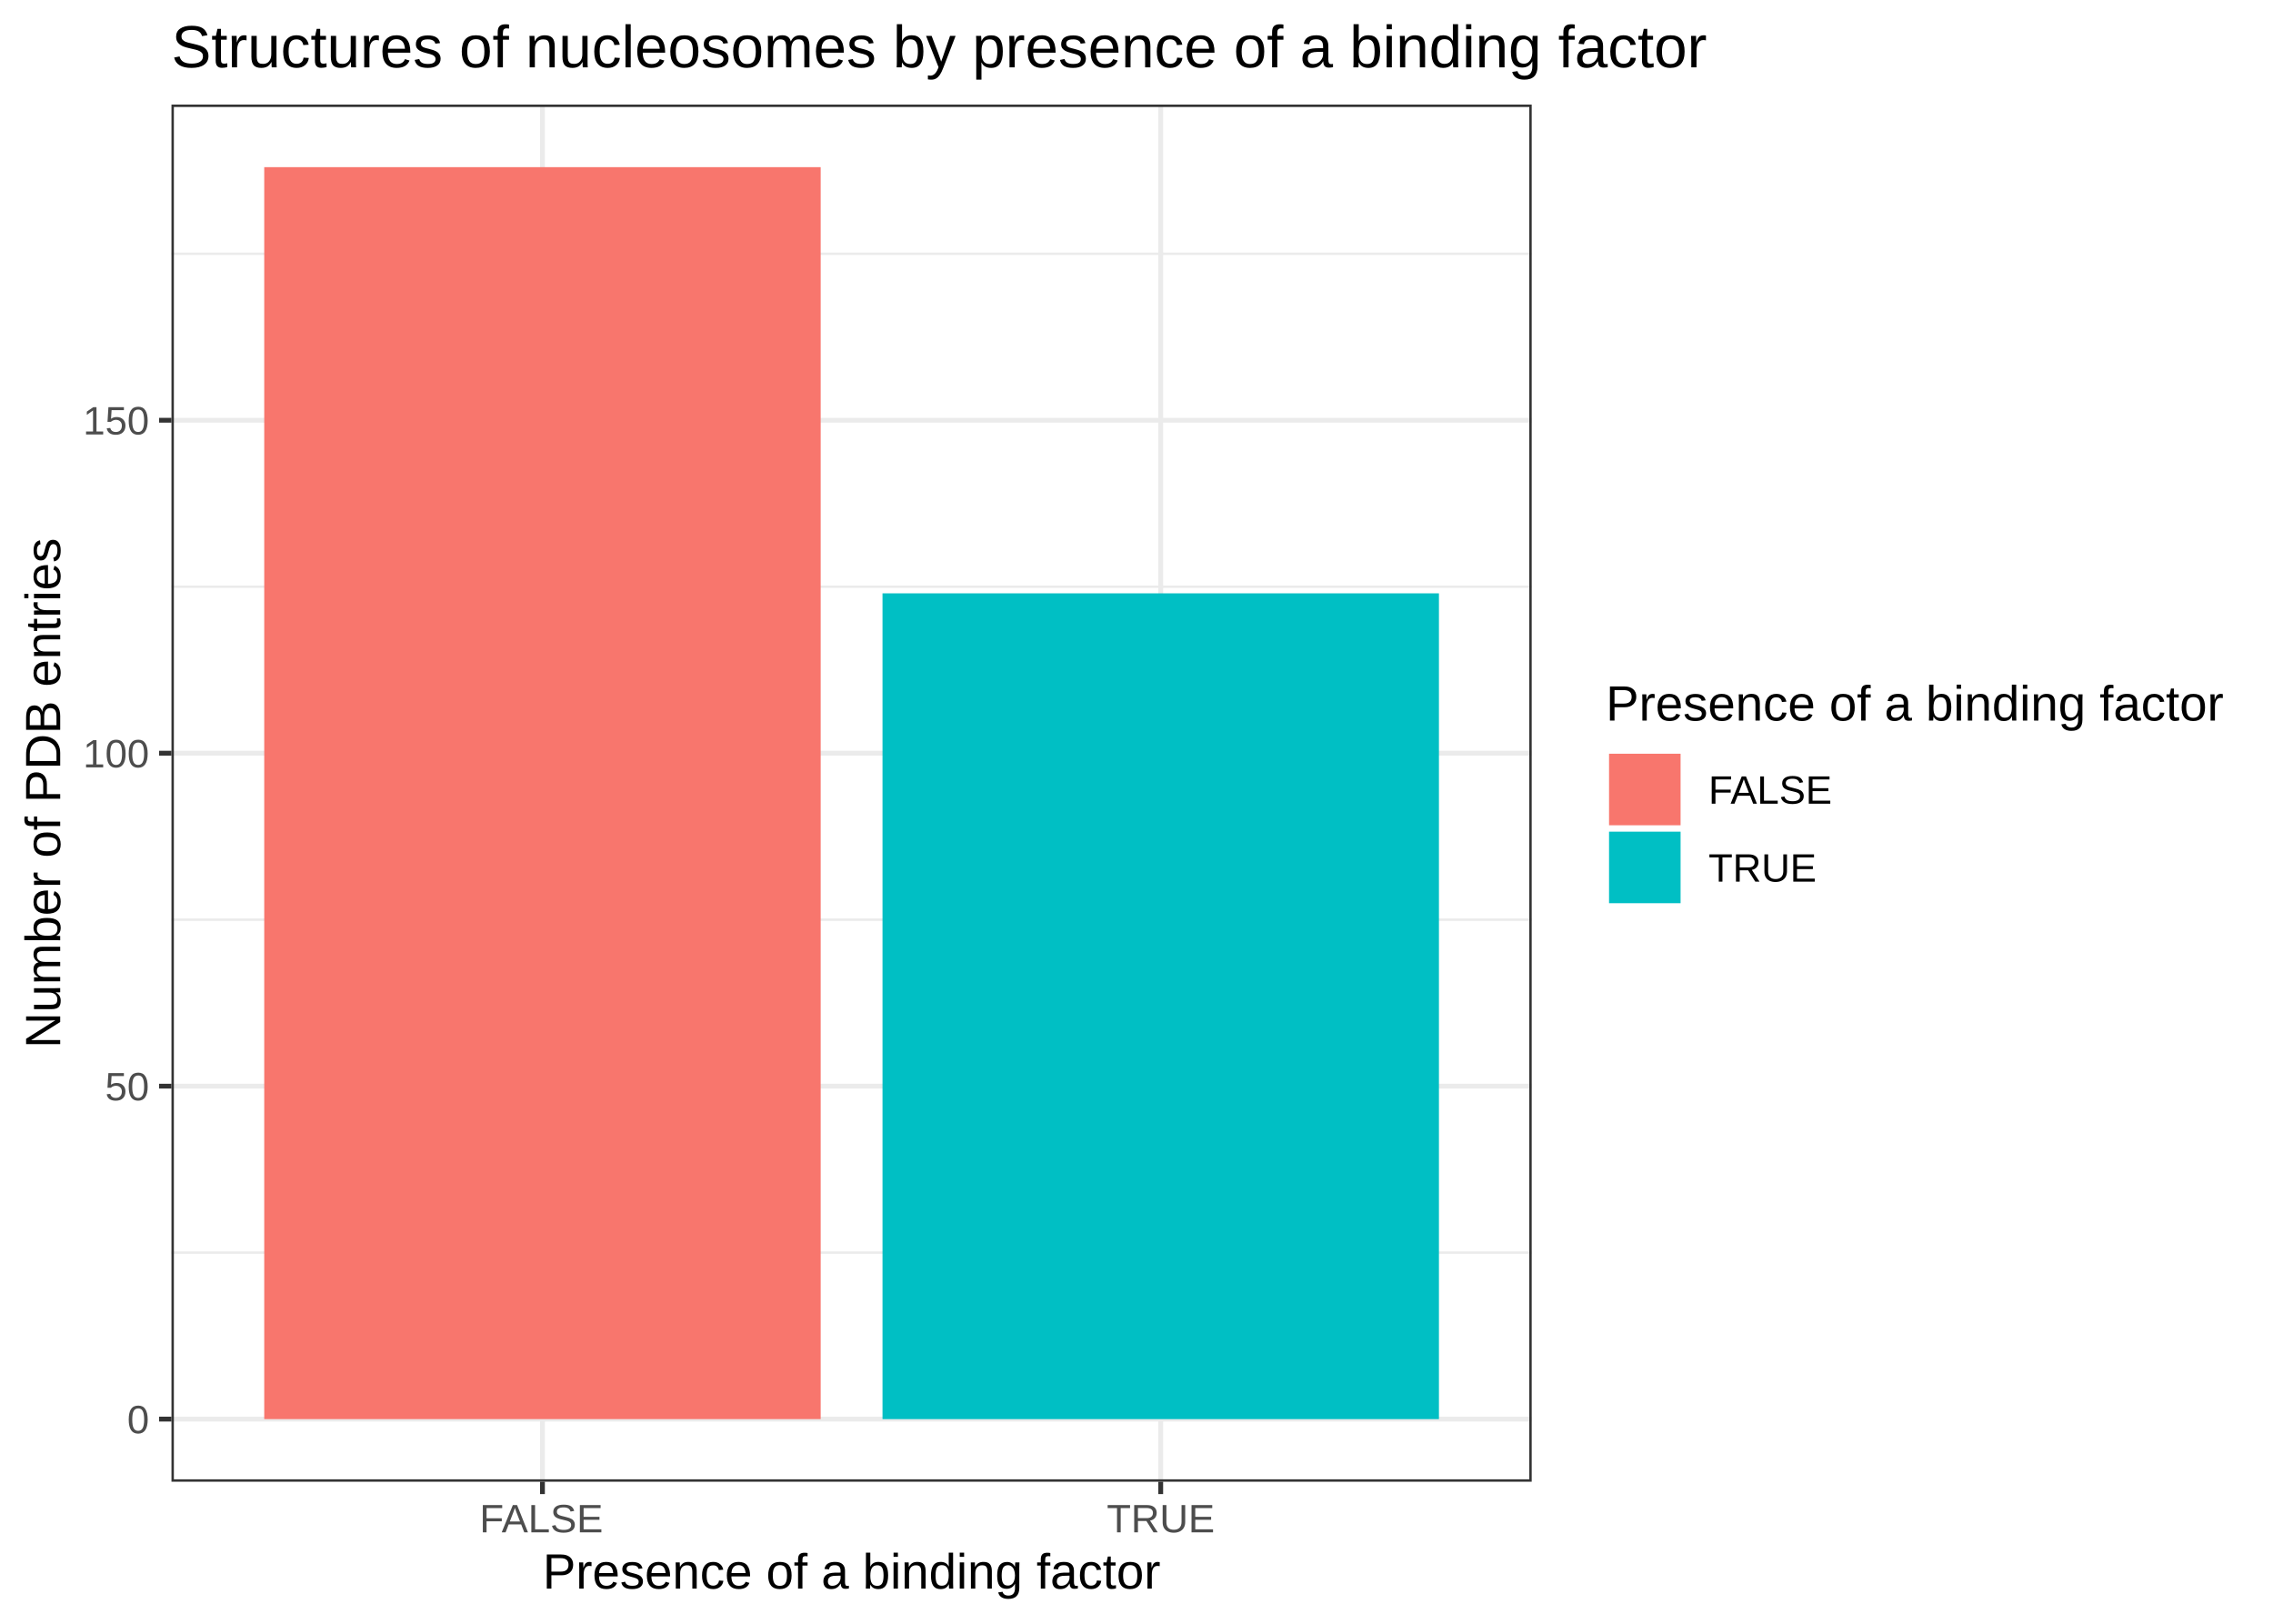
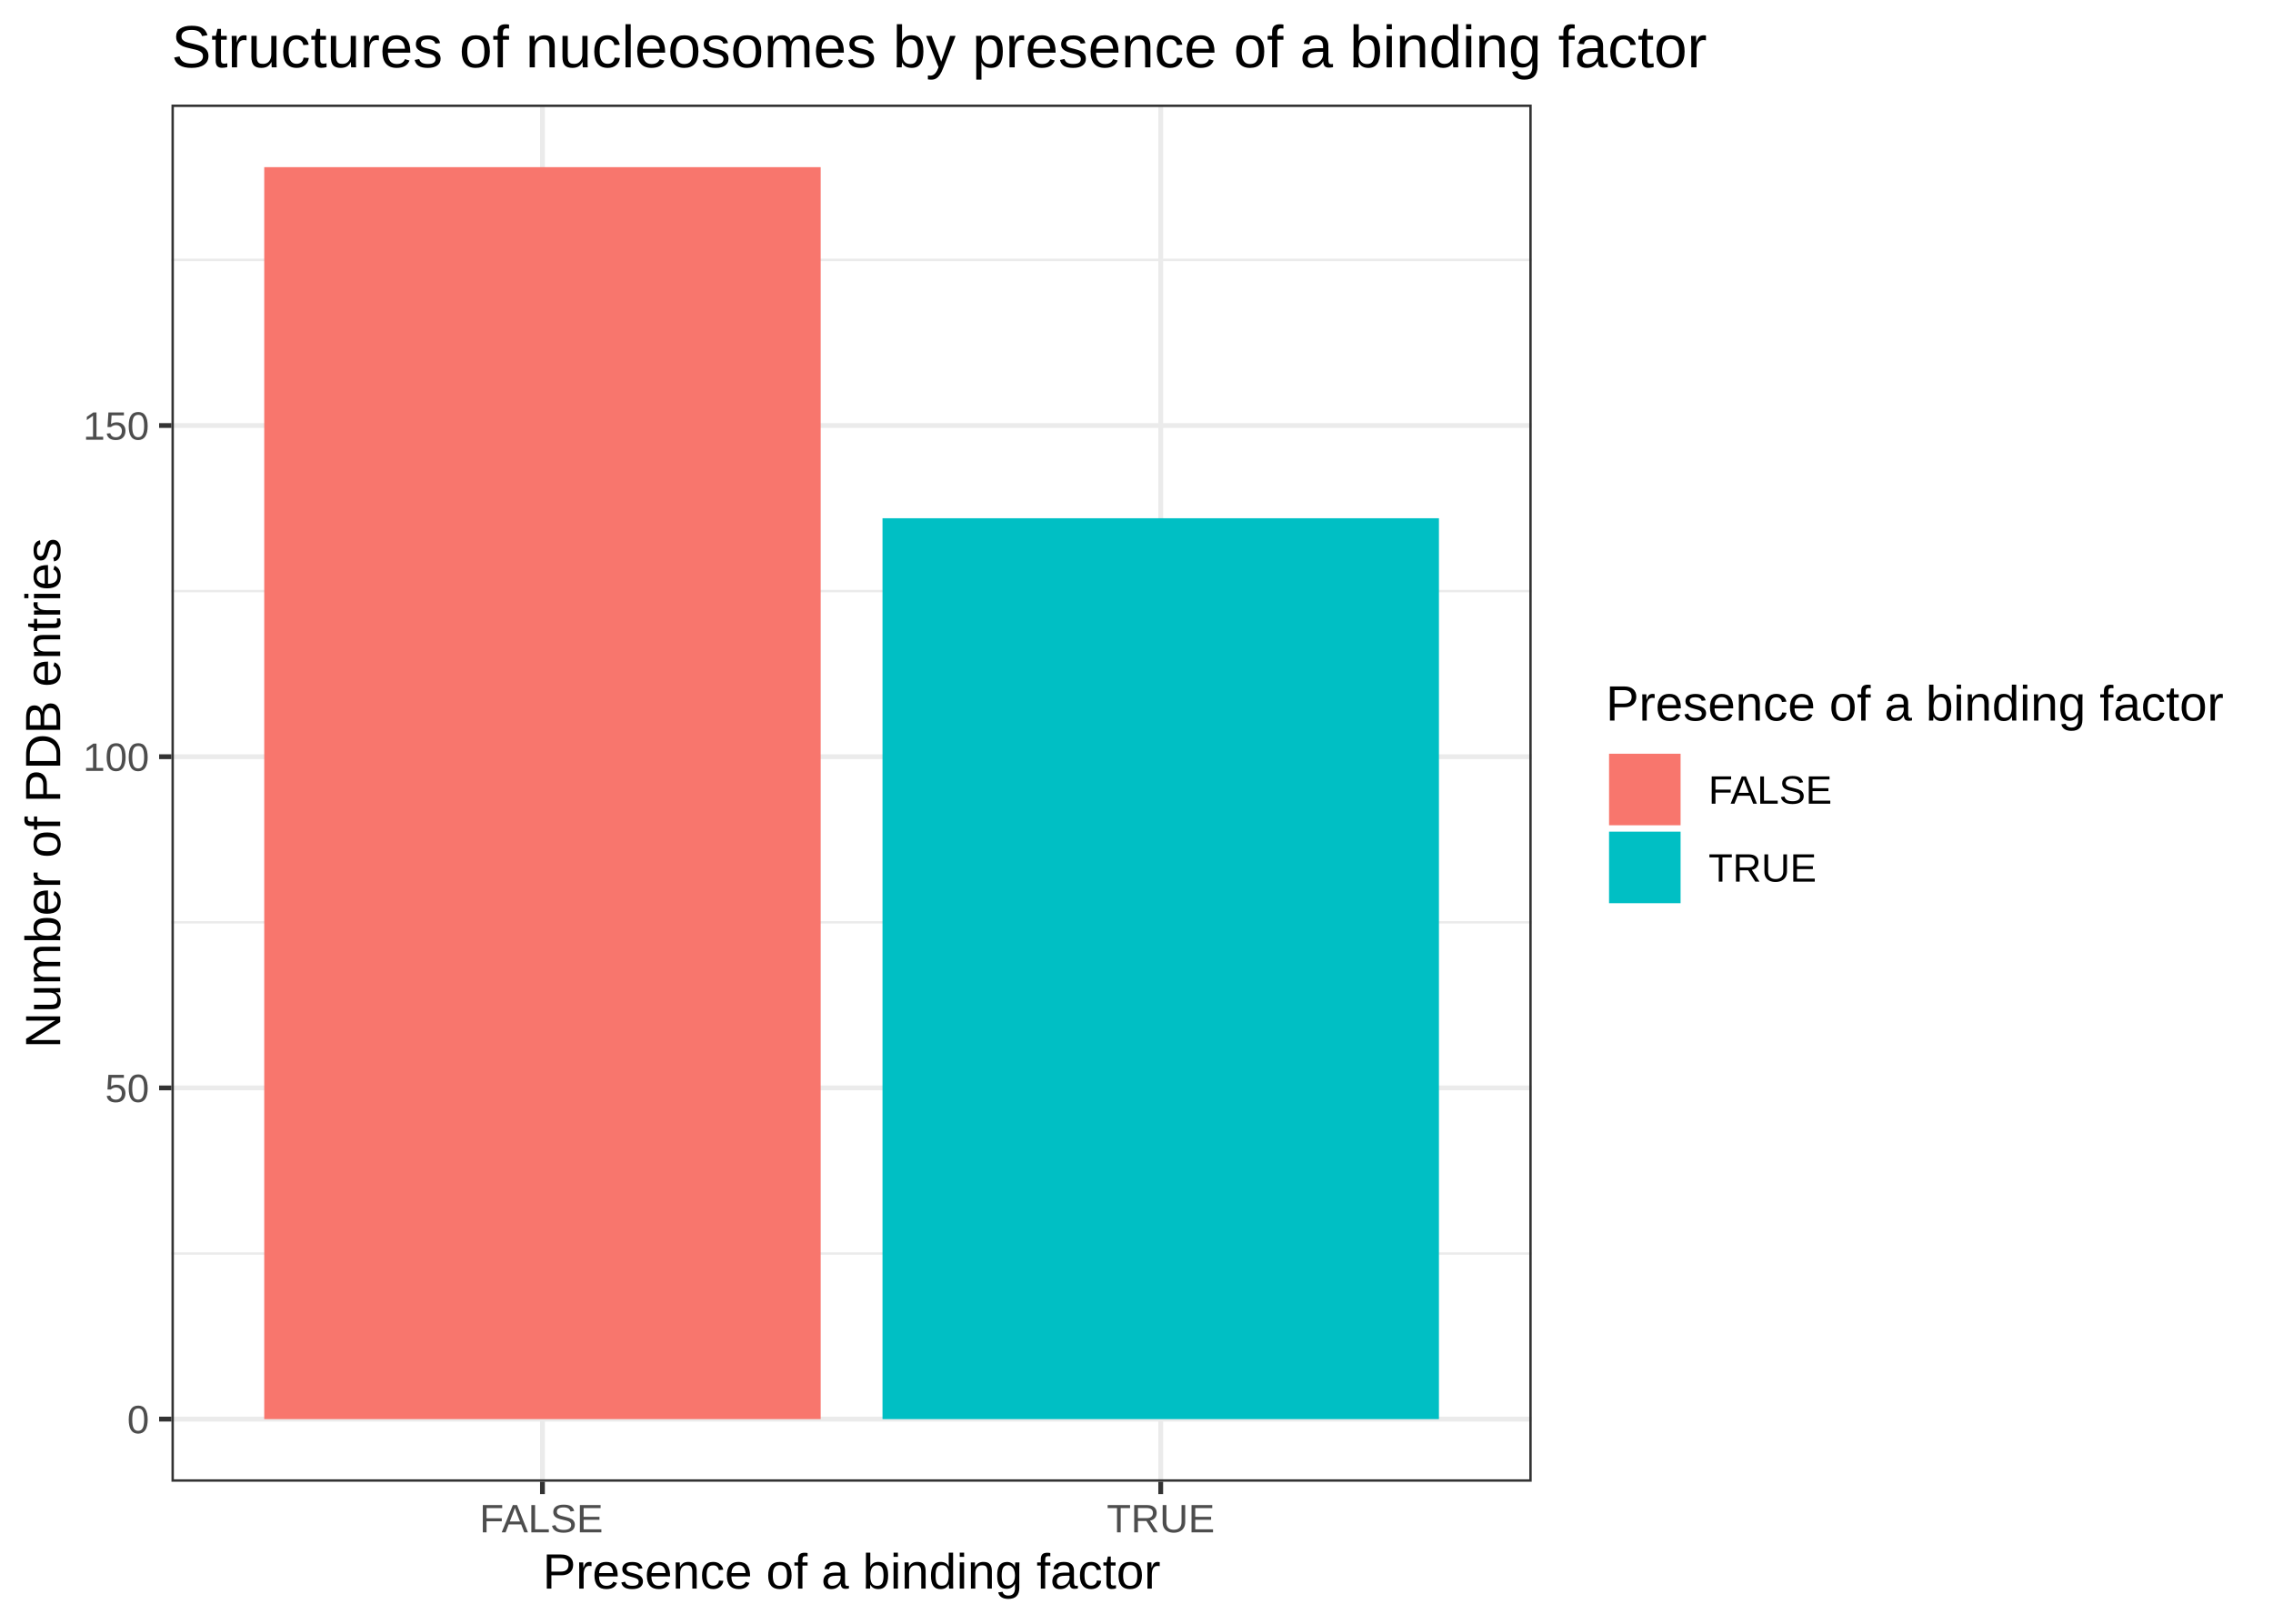
<svg xmlns="http://www.w3.org/2000/svg" viewBox="0 0 504.00 360.00">
  <defs>
    <style type="text/css">
    line, polyline, polygon, path, rect, circle {
      fill: none;
      stroke: #000000;
      stroke-linecap: round;
      stroke-linejoin: round;
      stroke-miterlimit: 10.00;
    }
  </style>
  </defs>
  <rect width="100%" height="100%" style="stroke: none; fill: #FFFFFF;" />
  <rect x="0" y="0" width="504.00" height="360.00" style="stroke-width: 1.07; stroke: #FFFFFF; fill: #FFFFFF;" />
  <defs>
    <clipPath id="cpMzguMDJ8MzM5LjYzfDMyOC41MXwyMy4xOQ==">
      <rect x="38.02" y="23.19" width="301.61" height="305.32" />
    </clipPath>
  </defs>
  <rect x="38.02" y="23.19" width="301.61" height="305.32" style="stroke-width: 1.07; stroke: none; fill: #FFFFFF;" clip-path="url(#cpMzguMDJ8MzM5LjYzfDMyOC41MXwyMy4xOQ==)" />
-   <polyline points="38.02,277.72 339.63,277.72 " style="stroke-width: 0.53; stroke: #EBEBEB; stroke-linecap: butt;" clip-path="url(#cpMzguMDJ8MzM5LjYzfDMyOC41MXwyMy4xOQ==)" />
-   <polyline points="38.02,203.90 339.63,203.90 " style="stroke-width: 0.53; stroke: #EBEBEB; stroke-linecap: butt;" clip-path="url(#cpMzguMDJ8MzM5LjYzfDMyOC41MXwyMy4xOQ==)" />
-   <polyline points="38.02,130.08 339.63,130.08 " style="stroke-width: 0.53; stroke: #EBEBEB; stroke-linecap: butt;" clip-path="url(#cpMzguMDJ8MzM5LjYzfDMyOC41MXwyMy4xOQ==)" />
-   <polyline points="38.02,56.26 339.63,56.26 " style="stroke-width: 0.53; stroke: #EBEBEB; stroke-linecap: butt;" clip-path="url(#cpMzguMDJ8MzM5LjYzfDMyOC41MXwyMy4xOQ==)" />
+   <polyline points="38.02,277.92 339.63,277.92 " style="stroke-width: 0.53; stroke: #EBEBEB; stroke-linecap: butt;" clip-path="url(#cpMzguMDJ8MzM5LjYzfDMyOC41MXwyMy4xOQ==)" />
+   <polyline points="38.02,204.49 339.63,204.49 " style="stroke-width: 0.53; stroke: #EBEBEB; stroke-linecap: butt;" clip-path="url(#cpMzguMDJ8MzM5LjYzfDMyOC41MXwyMy4xOQ==)" />
+   <polyline points="38.02,131.05 339.63,131.05 " style="stroke-width: 0.53; stroke: #EBEBEB; stroke-linecap: butt;" clip-path="url(#cpMzguMDJ8MzM5LjYzfDMyOC41MXwyMy4xOQ==)" />
+   <polyline points="38.02,57.62 339.63,57.62 " style="stroke-width: 0.53; stroke: #EBEBEB; stroke-linecap: butt;" clip-path="url(#cpMzguMDJ8MzM5LjYzfDMyOC41MXwyMy4xOQ==)" />
  <polyline points="38.02,314.63 339.63,314.63 " style="stroke-width: 1.07; stroke: #EBEBEB; stroke-linecap: butt;" clip-path="url(#cpMzguMDJ8MzM5LjYzfDMyOC41MXwyMy4xOQ==)" />
-   <polyline points="38.02,240.81 339.63,240.81 " style="stroke-width: 1.07; stroke: #EBEBEB; stroke-linecap: butt;" clip-path="url(#cpMzguMDJ8MzM5LjYzfDMyOC41MXwyMy4xOQ==)" />
-   <polyline points="38.02,166.99 339.63,166.99 " style="stroke-width: 1.07; stroke: #EBEBEB; stroke-linecap: butt;" clip-path="url(#cpMzguMDJ8MzM5LjYzfDMyOC41MXwyMy4xOQ==)" />
-   <polyline points="38.02,93.17 339.63,93.17 " style="stroke-width: 1.07; stroke: #EBEBEB; stroke-linecap: butt;" clip-path="url(#cpMzguMDJ8MzM5LjYzfDMyOC41MXwyMy4xOQ==)" />
+   <polyline points="38.02,241.20 339.63,241.20 " style="stroke-width: 1.07; stroke: #EBEBEB; stroke-linecap: butt;" clip-path="url(#cpMzguMDJ8MzM5LjYzfDMyOC41MXwyMy4xOQ==)" />
+   <polyline points="38.02,167.77 339.63,167.77 " style="stroke-width: 1.07; stroke: #EBEBEB; stroke-linecap: butt;" clip-path="url(#cpMzguMDJ8MzM5LjYzfDMyOC41MXwyMy4xOQ==)" />
+   <polyline points="38.02,94.34 339.63,94.34 " style="stroke-width: 1.07; stroke: #EBEBEB; stroke-linecap: butt;" clip-path="url(#cpMzguMDJ8MzM5LjYzfDMyOC41MXwyMy4xOQ==)" />
  <polyline points="120.28,328.51 120.28,23.19 " style="stroke-width: 1.07; stroke: #EBEBEB; stroke-linecap: butt;" clip-path="url(#cpMzguMDJ8MzM5LjYzfDMyOC41MXwyMy4xOQ==)" />
  <polyline points="257.37,328.51 257.37,23.19 " style="stroke-width: 1.07; stroke: #EBEBEB; stroke-linecap: butt;" clip-path="url(#cpMzguMDJ8MzM5LjYzfDMyOC41MXwyMy4xOQ==)" />
  <rect x="58.59" y="37.06" width="123.38" height="277.57" style="stroke-width: 1.07; stroke: none; stroke-linecap: square; stroke-linejoin: miter; fill: #F8766D;" clip-path="url(#cpMzguMDJ8MzM5LjYzfDMyOC41MXwyMy4xOQ==)" />
-   <rect x="195.68" y="131.55" width="123.38" height="183.08" style="stroke-width: 1.07; stroke: none; stroke-linecap: square; stroke-linejoin: miter; fill: #00BFC4;" clip-path="url(#cpMzguMDJ8MzM5LjYzfDMyOC41MXwyMy4xOQ==)" />
+   <rect x="195.68" y="114.90" width="123.38" height="199.73" style="stroke-width: 1.07; stroke: none; stroke-linecap: square; stroke-linejoin: miter; fill: #00BFC4;" clip-path="url(#cpMzguMDJ8MzM5LjYzfDMyOC41MXwyMy4xOQ==)" />
  <rect x="38.02" y="23.19" width="301.61" height="305.32" style="stroke-width: 1.07; stroke: #333333;" clip-path="url(#cpMzguMDJ8MzM5LjYzfDMyOC41MXwyMy4xOQ==)" />
  <defs>
    <clipPath id="cpMC4wMHw1MDQuMDB8MzYwLjAwfDAuMDA=">
      <rect x="0.00" y="0.00" width="504.00" height="360.00" />
    </clipPath>
  </defs>
  <g clip-path="url(#cpMC4wMHw1MDQuMDB8MzYwLjAwfDAuMDA=)">
    <text x="28.20" y="317.78" style="font-size: 8.80px; fill: #4D4D4D; font-family: Arial;" textLength="4.89px" lengthAdjust="spacingAndGlyphs">0</text>
  </g>
  <g clip-path="url(#cpMC4wMHw1MDQuMDB8MzYwLjAwfDAuMDA=)">
-     <text x="23.30" y="243.96" style="font-size: 8.80px; fill: #4D4D4D; font-family: Arial;" textLength="9.79px" lengthAdjust="spacingAndGlyphs">50</text>
+     <text x="23.30" y="244.35" style="font-size: 8.80px; fill: #4D4D4D; font-family: Arial;" textLength="9.79px" lengthAdjust="spacingAndGlyphs">50</text>
  </g>
  <g clip-path="url(#cpMC4wMHw1MDQuMDB8MzYwLjAwfDAuMDA=)">
-     <text x="18.41" y="170.14" style="font-size: 8.80px; fill: #4D4D4D; font-family: Arial;" textLength="14.68px" lengthAdjust="spacingAndGlyphs">100</text>
+     <text x="18.41" y="170.92" style="font-size: 8.80px; fill: #4D4D4D; font-family: Arial;" textLength="14.68px" lengthAdjust="spacingAndGlyphs">100</text>
  </g>
  <g clip-path="url(#cpMC4wMHw1MDQuMDB8MzYwLjAwfDAuMDA=)">
-     <text x="18.41" y="96.32" style="font-size: 8.80px; fill: #4D4D4D; font-family: Arial;" textLength="14.68px" lengthAdjust="spacingAndGlyphs">150</text>
+     <text x="18.41" y="97.49" style="font-size: 8.80px; fill: #4D4D4D; font-family: Arial;" textLength="14.68px" lengthAdjust="spacingAndGlyphs">150</text>
  </g>
  <polyline points="35.28,314.63 38.02,314.63 " style="stroke-width: 1.07; stroke: #333333; stroke-linecap: butt;" clip-path="url(#cpMC4wMHw1MDQuMDB8MzYwLjAwfDAuMDA=)" />
-   <polyline points="35.28,240.81 38.02,240.81 " style="stroke-width: 1.07; stroke: #333333; stroke-linecap: butt;" clip-path="url(#cpMC4wMHw1MDQuMDB8MzYwLjAwfDAuMDA=)" />
-   <polyline points="35.28,166.99 38.02,166.99 " style="stroke-width: 1.07; stroke: #333333; stroke-linecap: butt;" clip-path="url(#cpMC4wMHw1MDQuMDB8MzYwLjAwfDAuMDA=)" />
-   <polyline points="35.28,93.17 38.02,93.17 " style="stroke-width: 1.07; stroke: #333333; stroke-linecap: butt;" clip-path="url(#cpMC4wMHw1MDQuMDB8MzYwLjAwfDAuMDA=)" />
+   <polyline points="35.28,241.20 38.02,241.20 " style="stroke-width: 1.07; stroke: #333333; stroke-linecap: butt;" clip-path="url(#cpMC4wMHw1MDQuMDB8MzYwLjAwfDAuMDA=)" />
+   <polyline points="35.28,167.77 38.02,167.77 " style="stroke-width: 1.07; stroke: #333333; stroke-linecap: butt;" clip-path="url(#cpMC4wMHw1MDQuMDB8MzYwLjAwfDAuMDA=)" />
+   <polyline points="35.28,94.34 38.02,94.34 " style="stroke-width: 1.07; stroke: #333333; stroke-linecap: butt;" clip-path="url(#cpMC4wMHw1MDQuMDB8MzYwLjAwfDAuMDA=)" />
  <polyline points="120.28,331.25 120.28,328.51 " style="stroke-width: 1.07; stroke: #333333; stroke-linecap: butt;" clip-path="url(#cpMC4wMHw1MDQuMDB8MzYwLjAwfDAuMDA=)" />
  <polyline points="257.37,331.25 257.37,328.51 " style="stroke-width: 1.07; stroke: #333333; stroke-linecap: butt;" clip-path="url(#cpMC4wMHw1MDQuMDB8MzYwLjAwfDAuMDA=)" />
  <g clip-path="url(#cpMC4wMHw1MDQuMDB8MzYwLjAwfDAuMDA=)">
    <text x="106.34" y="339.74" style="font-size: 8.80px; fill: #4D4D4D; font-family: Arial;" textLength="27.88px" lengthAdjust="spacingAndGlyphs">FALSE</text>
  </g>
  <g clip-path="url(#cpMC4wMHw1MDQuMDB8MzYwLjAwfDAuMDA=)">
    <text x="245.40" y="339.74" style="font-size: 8.80px; fill: #4D4D4D; font-family: Arial;" textLength="23.96px" lengthAdjust="spacingAndGlyphs">TRUE</text>
  </g>
  <g clip-path="url(#cpMC4wMHw1MDQuMDB8MzYwLjAwfDAuMDA=)">
    <text x="120.34" y="352.21" style="font-size: 11.00px; font-family: Arial;" textLength="136.97px" lengthAdjust="spacingAndGlyphs">Presence of a binding factor</text>
  </g>
  <g clip-path="url(#cpMC4wMHw1MDQuMDB8MzYwLjAwfDAuMDA=)">
    <text transform="translate(13.35,232.40) rotate(-90)" style="font-size: 11.00px; font-family: Arial;" textLength="113.10px" lengthAdjust="spacingAndGlyphs">Number of PDB entries</text>
  </g>
  <rect x="350.59" y="145.25" width="147.93" height="61.19" style="stroke-width: 1.07; stroke: none; fill: #FFFFFF;" clip-path="url(#cpMC4wMHw1MDQuMDB8MzYwLjAwfDAuMDA=)" />
  <g clip-path="url(#cpMC4wMHw1MDQuMDB8MzYwLjAwfDAuMDA=)">
    <text x="356.07" y="159.76" style="font-size: 11.00px; font-family: Arial;" textLength="136.97px" lengthAdjust="spacingAndGlyphs">Presence of a binding factor</text>
  </g>
  <rect x="356.07" y="166.40" width="17.28" height="17.28" style="stroke-width: 1.07; stroke: none; fill: #FFFFFF;" clip-path="url(#cpMC4wMHw1MDQuMDB8MzYwLjAwfDAuMDA=)" />
  <rect x="356.78" y="167.11" width="15.86" height="15.86" style="stroke-width: 1.07; stroke: none; stroke-linecap: square; stroke-linejoin: miter; fill: #F8766D;" clip-path="url(#cpMC4wMHw1MDQuMDB8MzYwLjAwfDAuMDA=)" />
  <rect x="356.07" y="183.68" width="17.28" height="17.28" style="stroke-width: 1.07; stroke: none; fill: #FFFFFF;" clip-path="url(#cpMC4wMHw1MDQuMDB8MzYwLjAwfDAuMDA=)" />
  <rect x="356.78" y="184.39" width="15.86" height="15.86" style="stroke-width: 1.07; stroke: none; stroke-linecap: square; stroke-linejoin: miter; fill: #00BFC4;" clip-path="url(#cpMC4wMHw1MDQuMDB8MzYwLjAwfDAuMDA=)" />
  <g clip-path="url(#cpMC4wMHw1MDQuMDB8MzYwLjAwfDAuMDA=)">
    <text x="378.83" y="178.19" style="font-size: 8.80px; font-family: Arial;" textLength="27.88px" lengthAdjust="spacingAndGlyphs">FALSE</text>
  </g>
  <g clip-path="url(#cpMC4wMHw1MDQuMDB8MzYwLjAwfDAuMDA=)">
    <text x="378.83" y="195.47" style="font-size: 8.80px; font-family: Arial;" textLength="23.96px" lengthAdjust="spacingAndGlyphs">TRUE</text>
  </g>
  <g clip-path="url(#cpMC4wMHw1MDQuMDB8MzYwLjAwfDAuMDA=)">
    <text x="38.02" y="14.93" style="font-size: 13.20px; font-family: Arial;" textLength="340.45px" lengthAdjust="spacingAndGlyphs">Structures of nucleosomes by presence of a binding factor</text>
  </g>
</svg>
